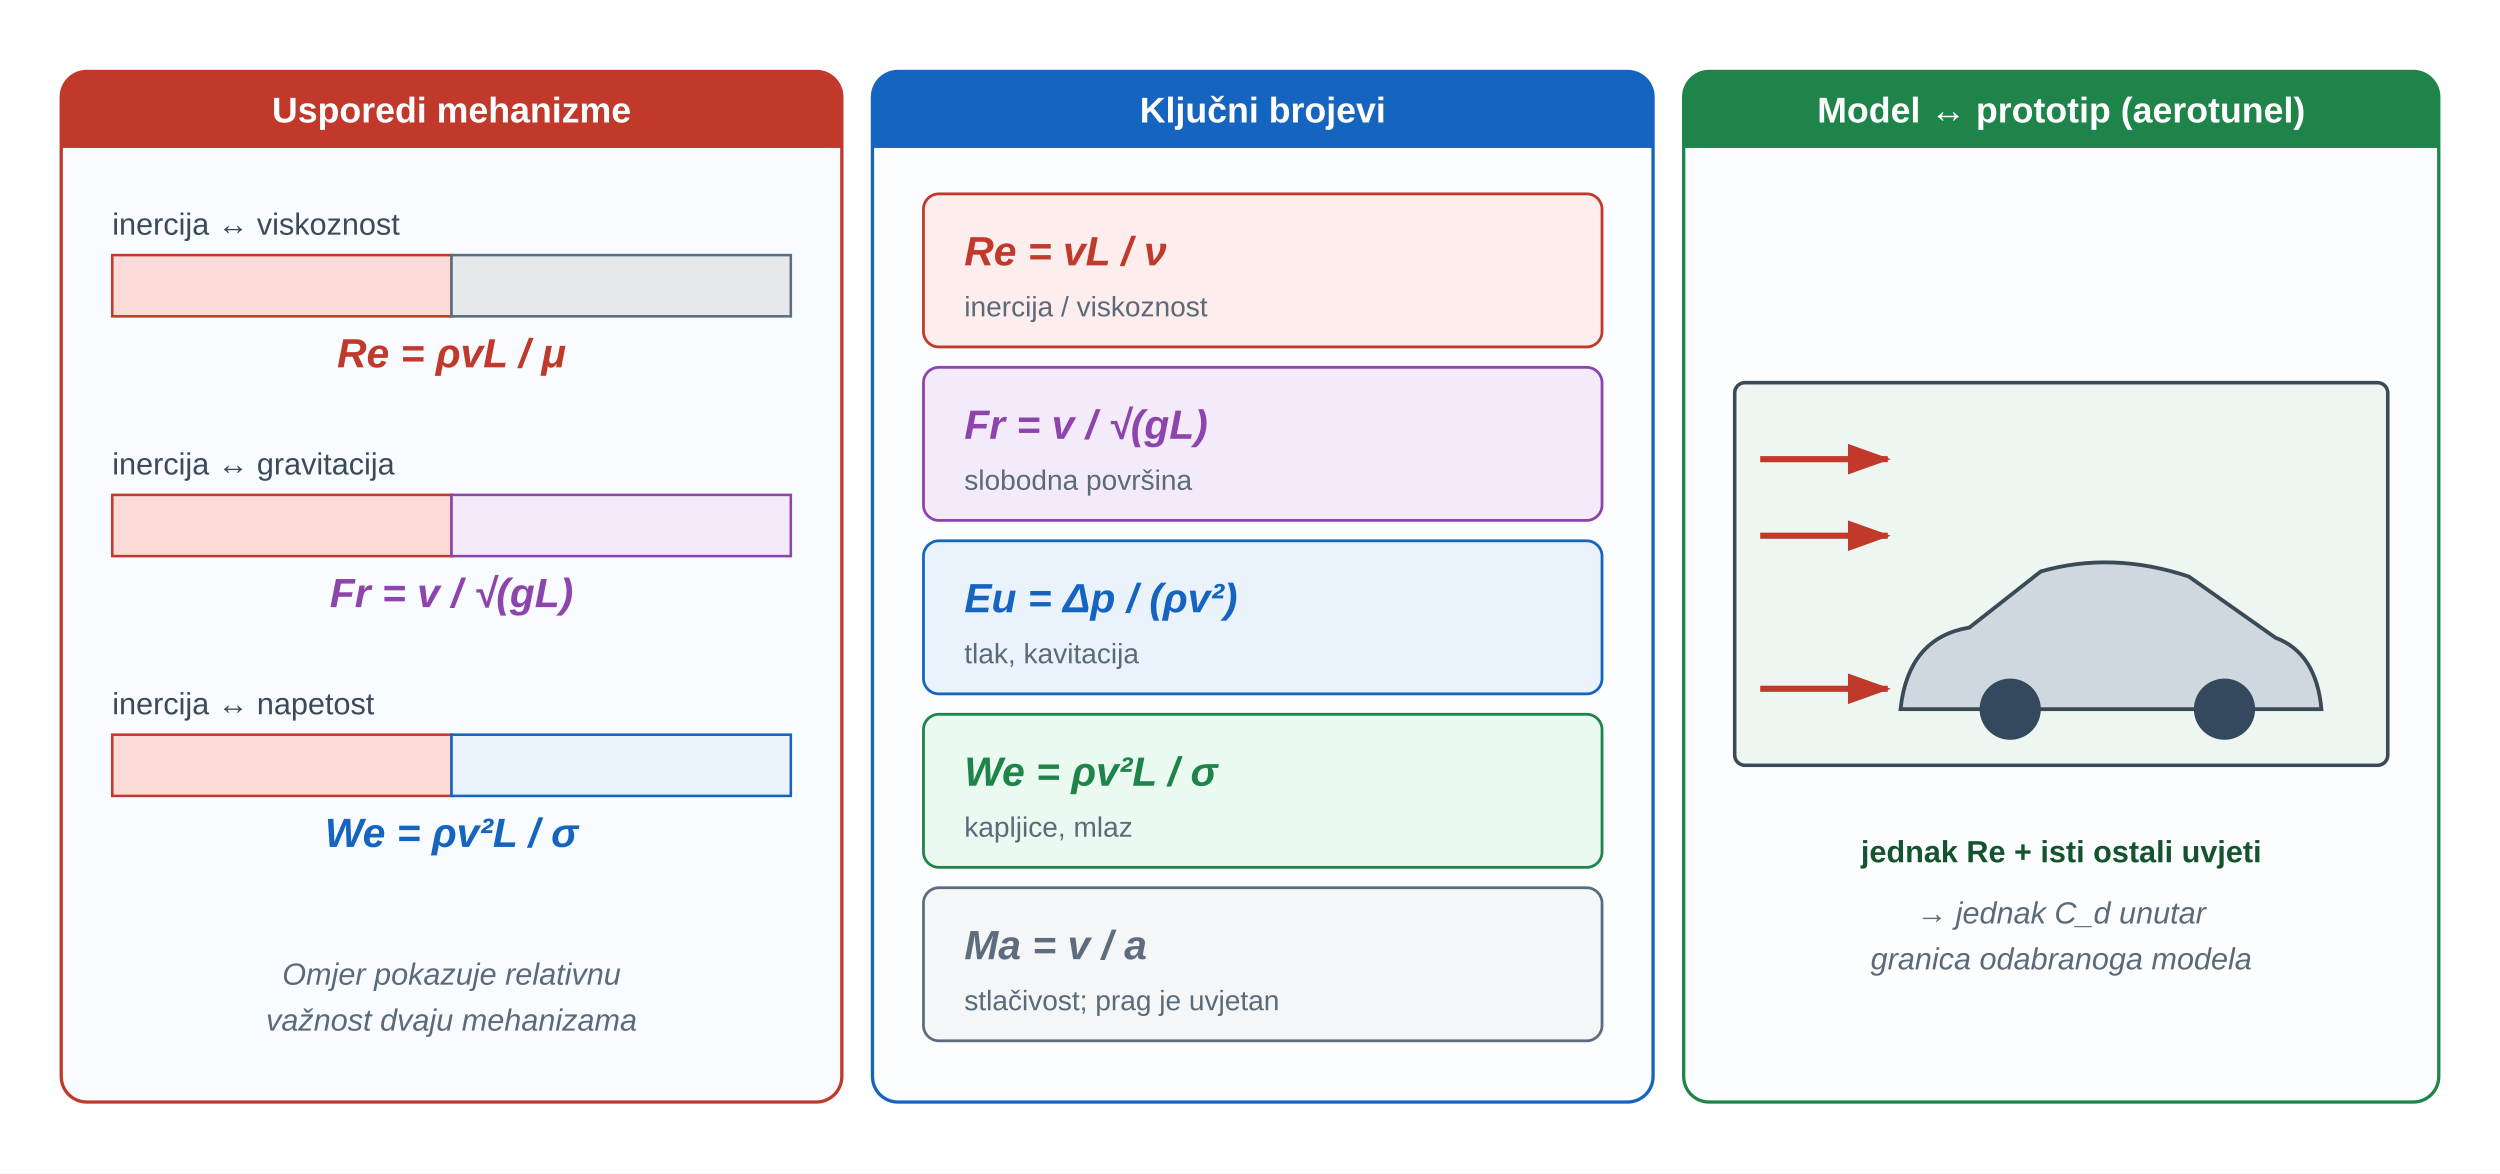
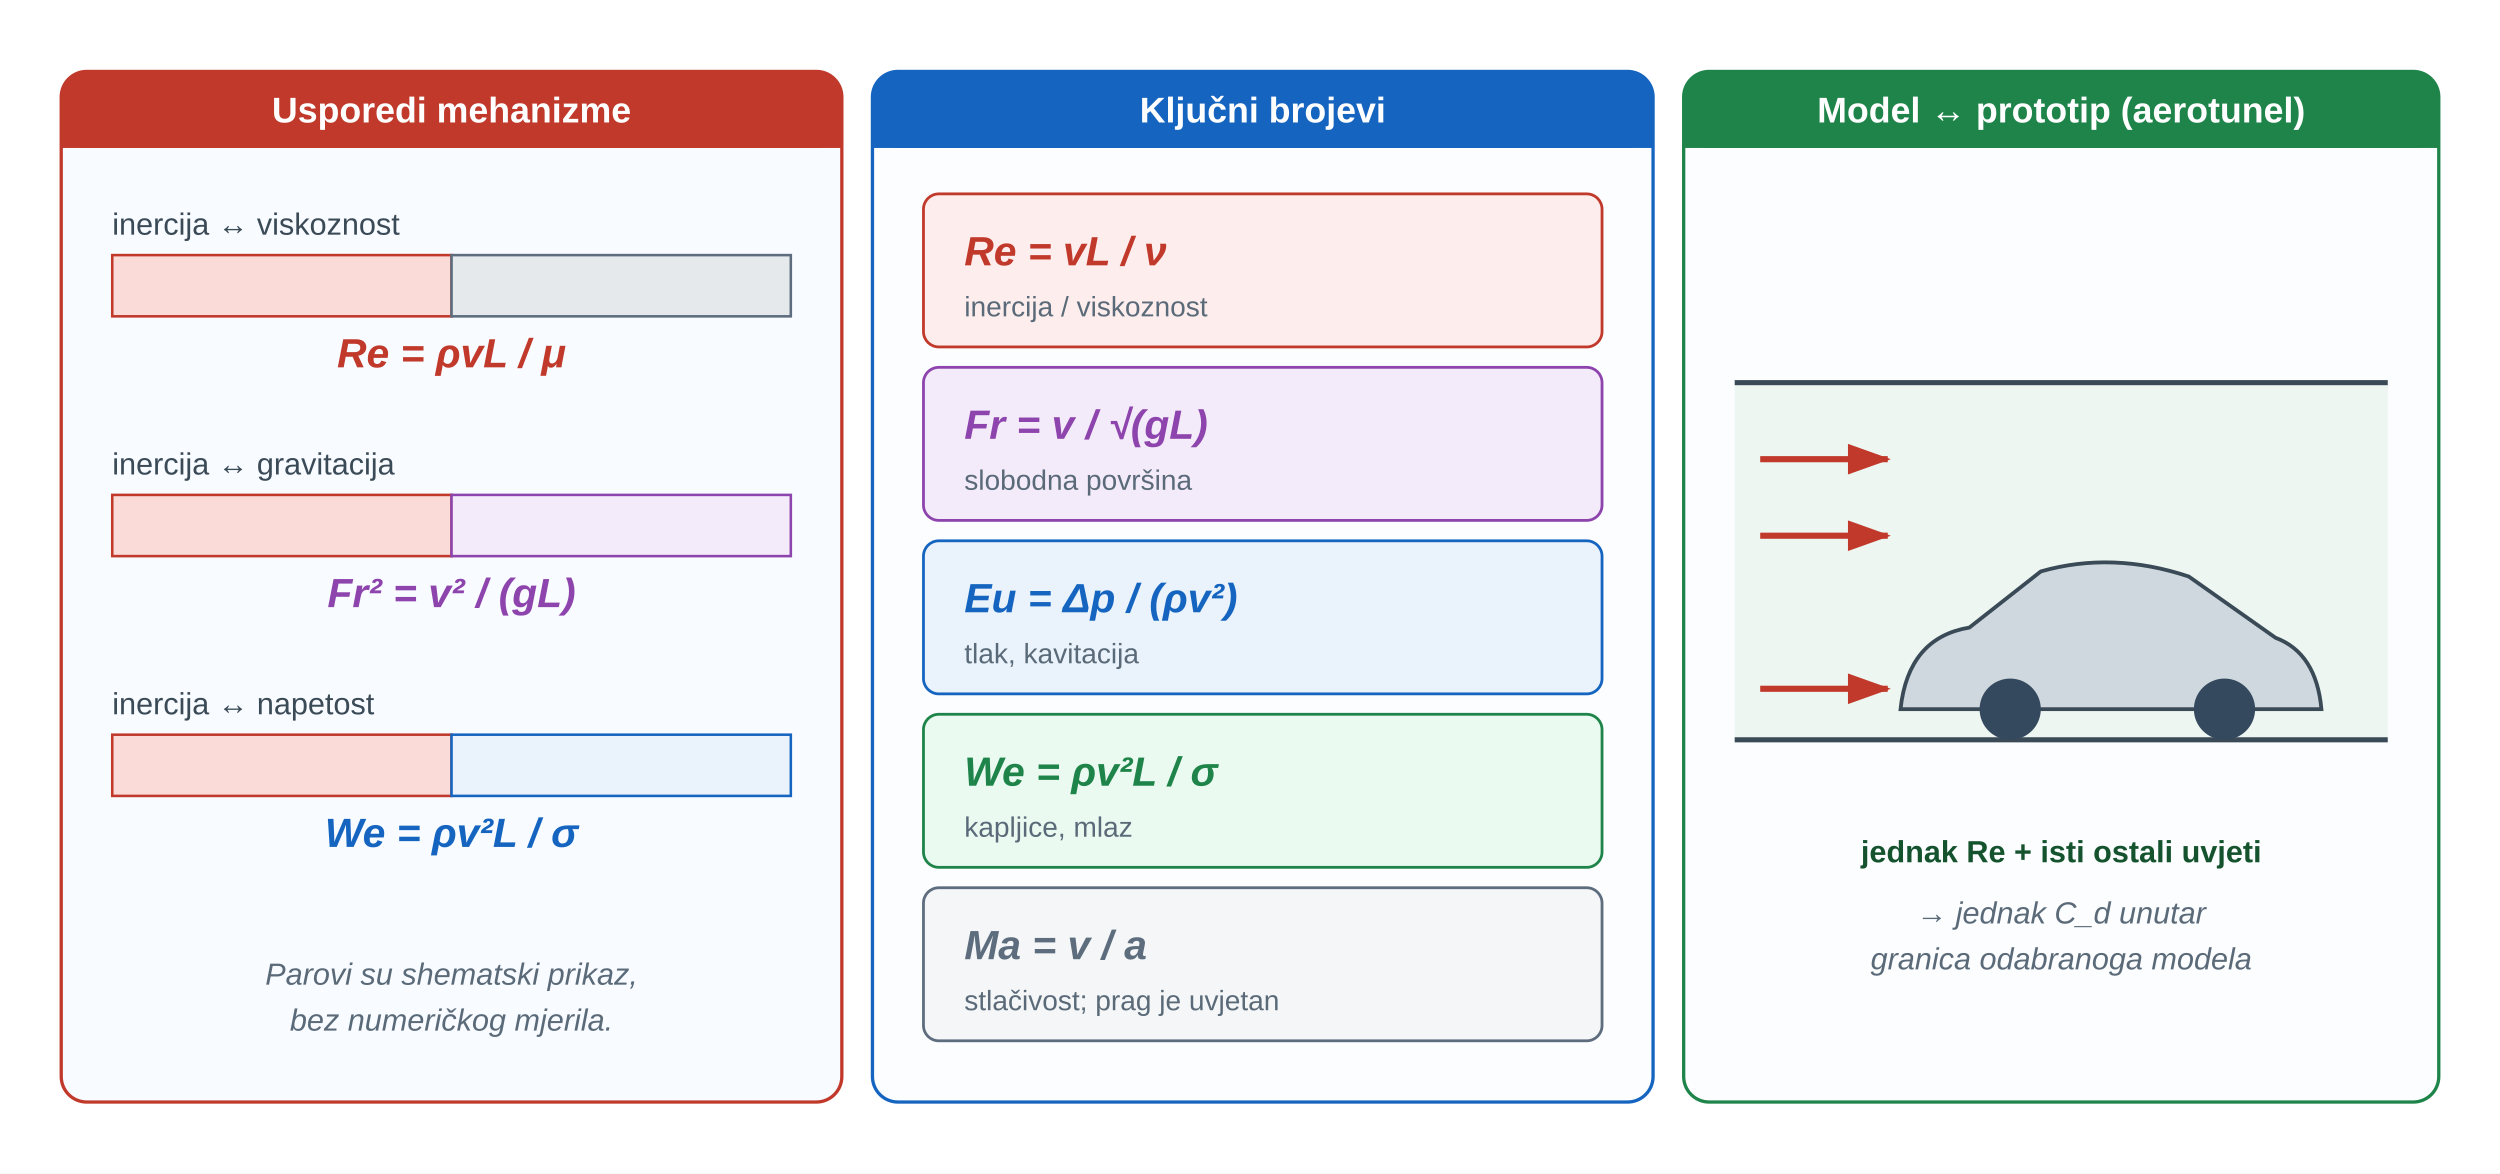
<svg xmlns="http://www.w3.org/2000/svg" viewBox="0 0 980 460" role="img" aria-labelledby="u14fup_title u14fup_desc" preserveAspectRatio="xMidYMid meet" style="display:block;width:100%;max-width:980px;height:auto;">
  <defs>
    <marker id="u14fup_aR" markerWidth="7" markerHeight="5" refX="6.5" refY="2.5" orient="auto">
      <path d="M0,0 L0,5 L7,2.5 z" fill="#c0392b" />
    </marker>
  </defs>
  <rect width="980" height="460" fill="#ffffff" />
  <rect x="24" y="28" width="306" height="404" rx="10" fill="#f8fbff" stroke="#c0392b" stroke-width="1.3" />
  <rect x="24" y="28" width="306" height="30" rx="10" fill="#c0392b" />
  <rect x="24" y="50" width="306" height="8" fill="#c0392b" />
  <text x="177" y="48" font-family="'Segoe UI',Arial,sans-serif" font-size="14" font-weight="700" text-anchor="middle" fill="#ffffff">Usporedi mehanizme</text>
  <text x="44" y="92" font-family="'Segoe UI',Arial,sans-serif" font-size="12" fill="#3a4a56">inercija ↔ viskoznost</text>
  <rect x="44" y="100" width="133" height="24" fill="#fadbd8" stroke="#c0392b" stroke-width="1" />
  <rect x="177" y="100" width="133" height="24" fill="#e5e9ec" stroke="#5d6d7e" stroke-width="1" />
  <text x="177" y="144" font-family="'Segoe UI',Arial,sans-serif" font-size="16" font-style="italic" font-weight="700" text-anchor="middle" fill="#c0392b">Re = ρvL / μ</text>
  <text x="44" y="186" font-family="'Segoe UI',Arial,sans-serif" font-size="12" fill="#3a4a56">inercija ↔ gravitacija</text>
  <rect x="44" y="194" width="133" height="24" fill="#fadbd8" stroke="#c0392b" stroke-width="1" />
  <rect x="177" y="194" width="133" height="24" fill="#f3eafa" stroke="#8e44ad" stroke-width="1" />
-   <text x="177" y="238" font-family="'Segoe UI',Arial,sans-serif" font-size="16" font-style="italic" font-weight="700" text-anchor="middle" fill="#8e44ad">Fr = v / √(gL)</text>
+   <text x="177" y="238" font-family="'Segoe UI',Arial,sans-serif" font-size="16" font-style="italic" font-weight="700" text-anchor="middle" fill="#8e44ad">Fr² = v² / (gL)</text>
  <text x="44" y="280" font-family="'Segoe UI',Arial,sans-serif" font-size="12" fill="#3a4a56">inercija ↔ napetost</text>
  <rect x="44" y="288" width="133" height="24" fill="#fadbd8" stroke="#c0392b" stroke-width="1" />
  <rect x="177" y="288" width="133" height="24" fill="#eaf3fb" stroke="#1565c0" stroke-width="1" />
  <text x="177" y="332" font-family="'Segoe UI',Arial,sans-serif" font-size="16" font-style="italic" font-weight="700" text-anchor="middle" fill="#1565c0">We = ρv²L / σ</text>
-   <text x="177" y="386" font-family="'Segoe UI',Arial,sans-serif" font-size="12" font-style="italic" text-anchor="middle" fill="#5a6a78">Omjer pokazuje relativnu</text>
-   <text x="177" y="404" font-family="'Segoe UI',Arial,sans-serif" font-size="12" font-style="italic" text-anchor="middle" fill="#5a6a78">važnost dvaju mehanizama</text>
+   <text x="177" y="386" font-family="'Segoe UI',Arial,sans-serif" font-size="12" font-style="italic" text-anchor="middle" fill="#5a6a78">Parovi su shematski prikaz,</text>
+   <text x="177" y="404" font-family="'Segoe UI',Arial,sans-serif" font-size="12" font-style="italic" text-anchor="middle" fill="#5a6a78">bez numeričkog mjerila.</text>
  <rect x="342" y="28" width="306" height="404" rx="10" fill="#fcfdff" stroke="#1565c0" stroke-width="1.3" />
  <rect x="342" y="28" width="306" height="30" rx="10" fill="#1565c0" />
  <rect x="342" y="50" width="306" height="8" fill="#1565c0" />
  <text x="495" y="48" font-family="'Segoe UI',Arial,sans-serif" font-size="14" font-weight="700" text-anchor="middle" fill="#ffffff">Ključni brojevi</text>
  <rect x="362" y="76" width="266" height="60" rx="6" fill="#fdedec" stroke="#c0392b" stroke-width="1.1" />
  <text x="378" y="104" font-family="'Segoe UI',Arial,sans-serif" font-size="16" font-style="italic" font-weight="700" fill="#c0392b">Re = vL / ν</text>
  <text x="378" y="124" font-family="'Segoe UI',Arial,sans-serif" font-size="11" fill="#5a6a78">inercija / viskoznost</text>
  <rect x="362" y="144" width="266" height="60" rx="6" fill="#f3eafa" stroke="#8e44ad" stroke-width="1.1" />
  <text x="378" y="172" font-family="'Segoe UI',Arial,sans-serif" font-size="16" font-style="italic" font-weight="700" fill="#8e44ad">Fr = v / √(gL)</text>
  <text x="378" y="192" font-family="'Segoe UI',Arial,sans-serif" font-size="11" fill="#5a6a78">slobodna površina</text>
  <rect x="362" y="212" width="266" height="60" rx="6" fill="#eaf3fb" stroke="#1565c0" stroke-width="1.1" />
  <text x="378" y="240" font-family="'Segoe UI',Arial,sans-serif" font-size="16" font-style="italic" font-weight="700" fill="#1565c0">Eu = Δp / (ρv²)</text>
  <text x="378" y="260" font-family="'Segoe UI',Arial,sans-serif" font-size="11" fill="#5a6a78">tlak, kavitacija</text>
  <rect x="362" y="280" width="266" height="60" rx="6" fill="#eafaf1" stroke="#1e8449" stroke-width="1.1" />
  <text x="378" y="308" font-family="'Segoe UI',Arial,sans-serif" font-size="16" font-style="italic" font-weight="700" fill="#1e8449">We = ρv²L / σ</text>
  <text x="378" y="328" font-family="'Segoe UI',Arial,sans-serif" font-size="11" fill="#5a6a78">kapljice, mlaz</text>
  <rect x="362" y="348" width="266" height="60" rx="6" fill="#f4f6f7" stroke="#5d6d7e" stroke-width="1.1" />
  <text x="378" y="376" font-family="'Segoe UI',Arial,sans-serif" font-size="16" font-style="italic" font-weight="700" fill="#5d6d7e">Ma = v / a</text>
  <text x="378" y="396" font-family="'Segoe UI',Arial,sans-serif" font-size="11" fill="#5a6a78">stlačivost; prag je uvjetan</text>
  <rect x="660" y="28" width="296" height="404" rx="10" fill="#fcfdff" stroke="#1e8449" stroke-width="1.3" />
  <rect x="660" y="28" width="296" height="30" rx="10" fill="#1e8449" />
  <rect x="660" y="50" width="296" height="8" fill="#1e8449" />
  <text x="808" y="48" font-family="'Segoe UI',Arial,sans-serif" font-size="14" font-weight="700" text-anchor="middle" fill="#ffffff">Model ↔ prototip (aerotunel)</text>
-   <rect x="680" y="150" width="256" height="150" rx="4" fill="#eef6f1" stroke="#3a4a56" stroke-width="1.4" />
+   <rect x="680" y="150" width="256" height="140" fill="#eef6f1" />
+   <path id="u14fup_tunnelwalls" d="M680 150 H936 M680 290 H936" fill="none" stroke="#3a4a56" stroke-width="2" />
  <line x1="690" y1="180" x2="740" y2="180" stroke="#c0392b" stroke-width="2.4" marker-end="url(#u14fup_aR)" />
  <line x1="690" y1="210" x2="740" y2="210" stroke="#c0392b" stroke-width="2.4" marker-end="url(#u14fup_aR)" />
  <path d="M745,278 Q748,250 772,246 L800,224 Q828,216 858,226 L892,250 Q908,256 910,278 Z" fill="#cfd8df" stroke="#3a4a56" stroke-width="1.5" />
  <circle cx="788" cy="278" r="12" fill="#34495e" />
  <circle cx="872" cy="278" r="12" fill="#34495e" />
  <line x1="690" y1="270" x2="740" y2="270" stroke="#c0392b" stroke-width="2.4" marker-end="url(#u14fup_aR)" />
  <text x="808" y="338" font-family="'Segoe UI',Arial,sans-serif" font-size="12" text-anchor="middle" fill="#14532d">
    <tspan font-weight="700">jednak Re + isti ostali uvjeti</tspan>
  </text>
  <text x="808" y="362" font-family="'Segoe UI',Arial,sans-serif" font-size="12" font-style="italic" text-anchor="middle" fill="#5a6a78">→ jednak C_d unutar</text>
  <text x="808" y="380" font-family="'Segoe UI',Arial,sans-serif" font-size="12" font-style="italic" text-anchor="middle" fill="#5a6a78">granica odabranoga modela</text>
</svg>
